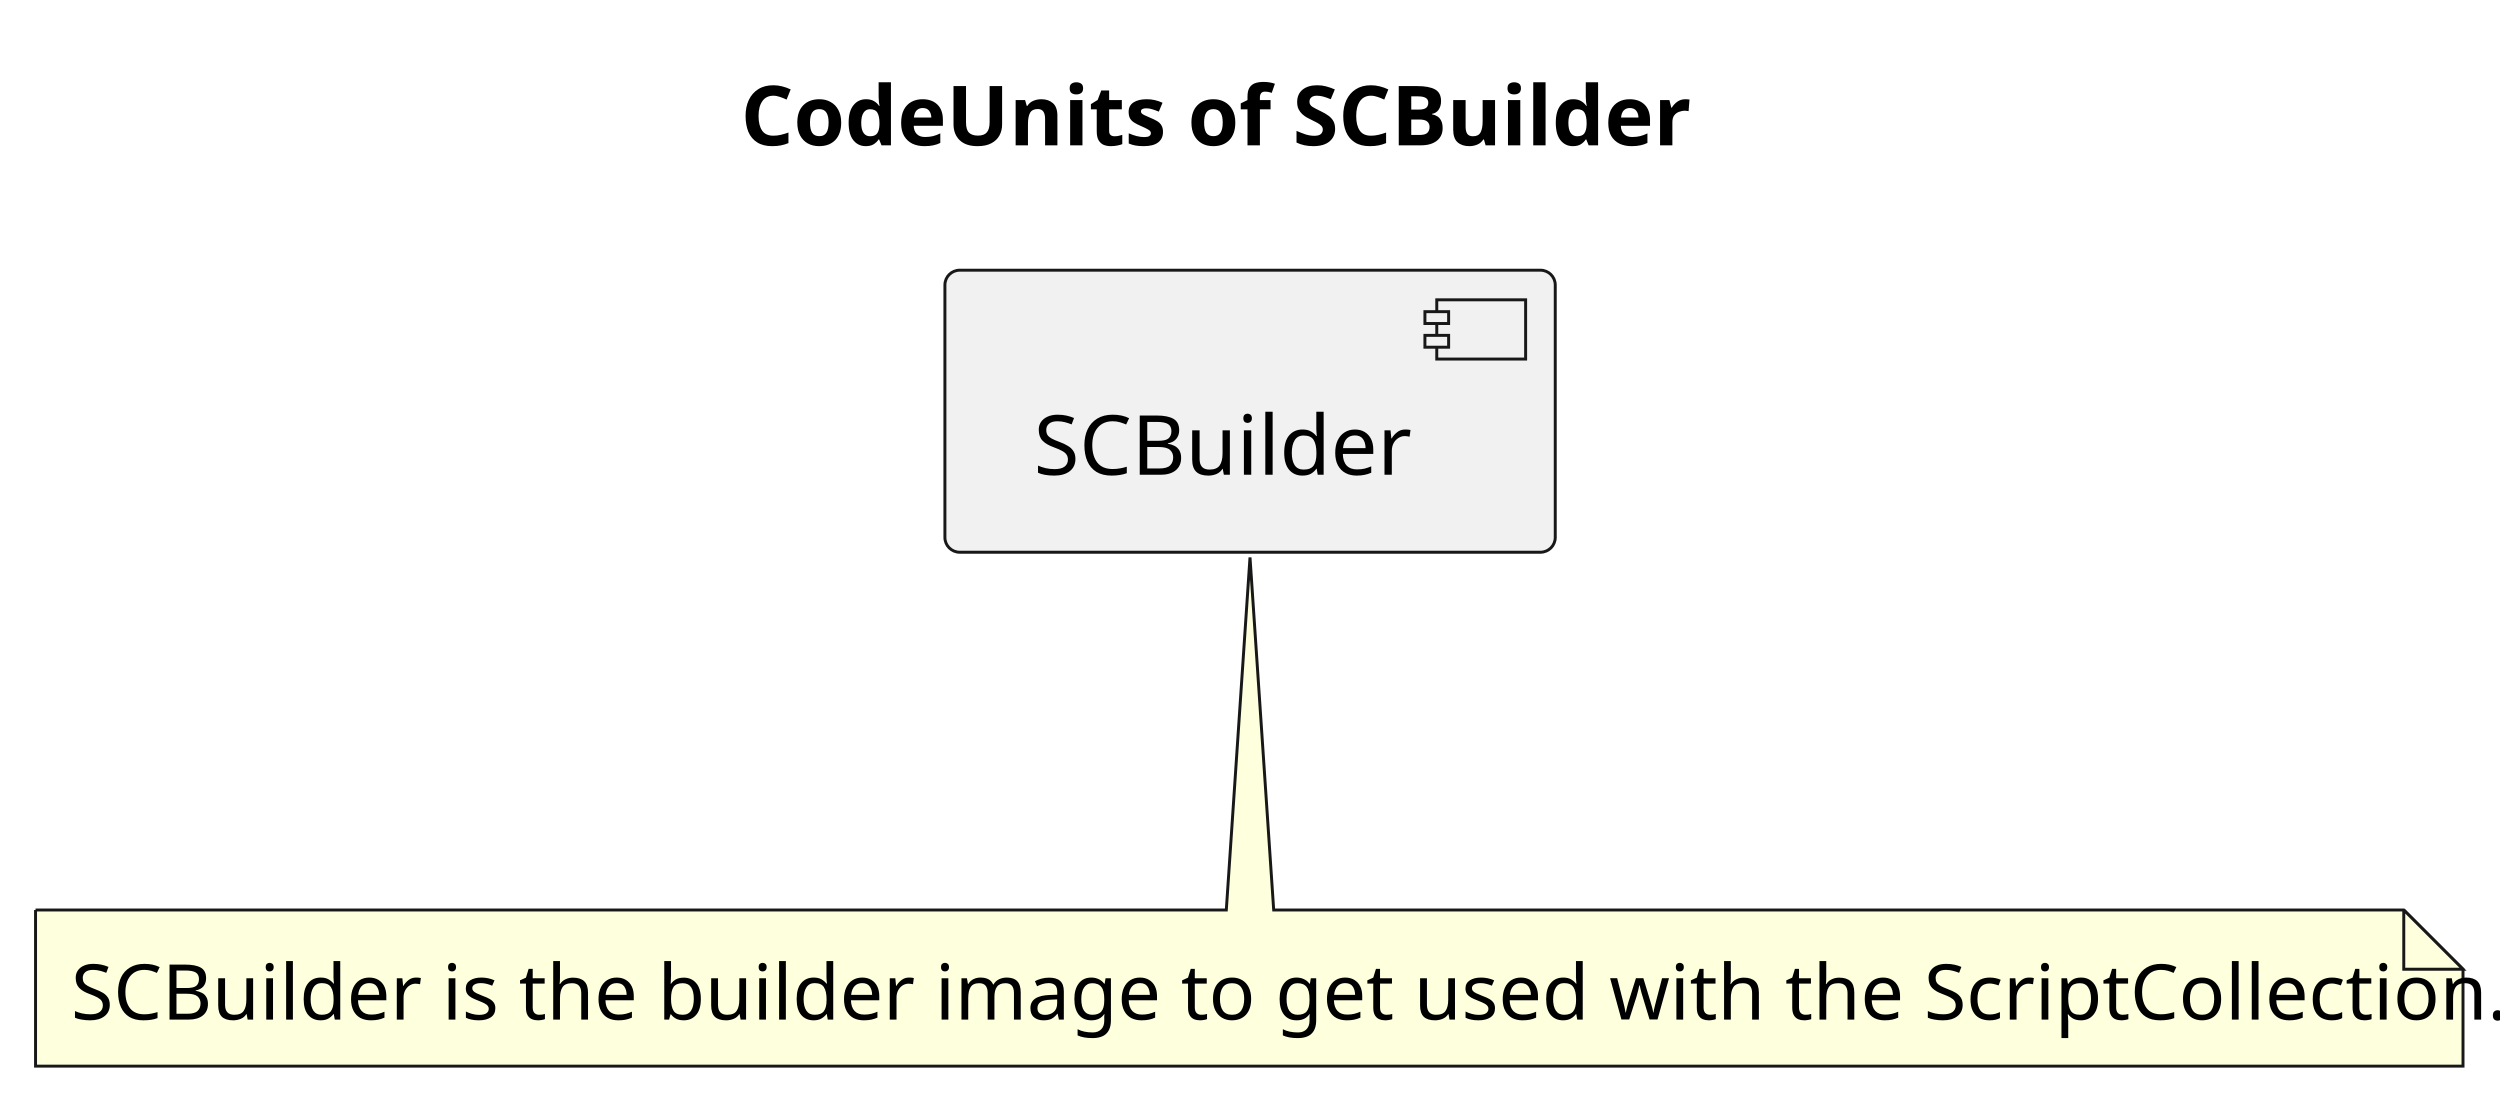
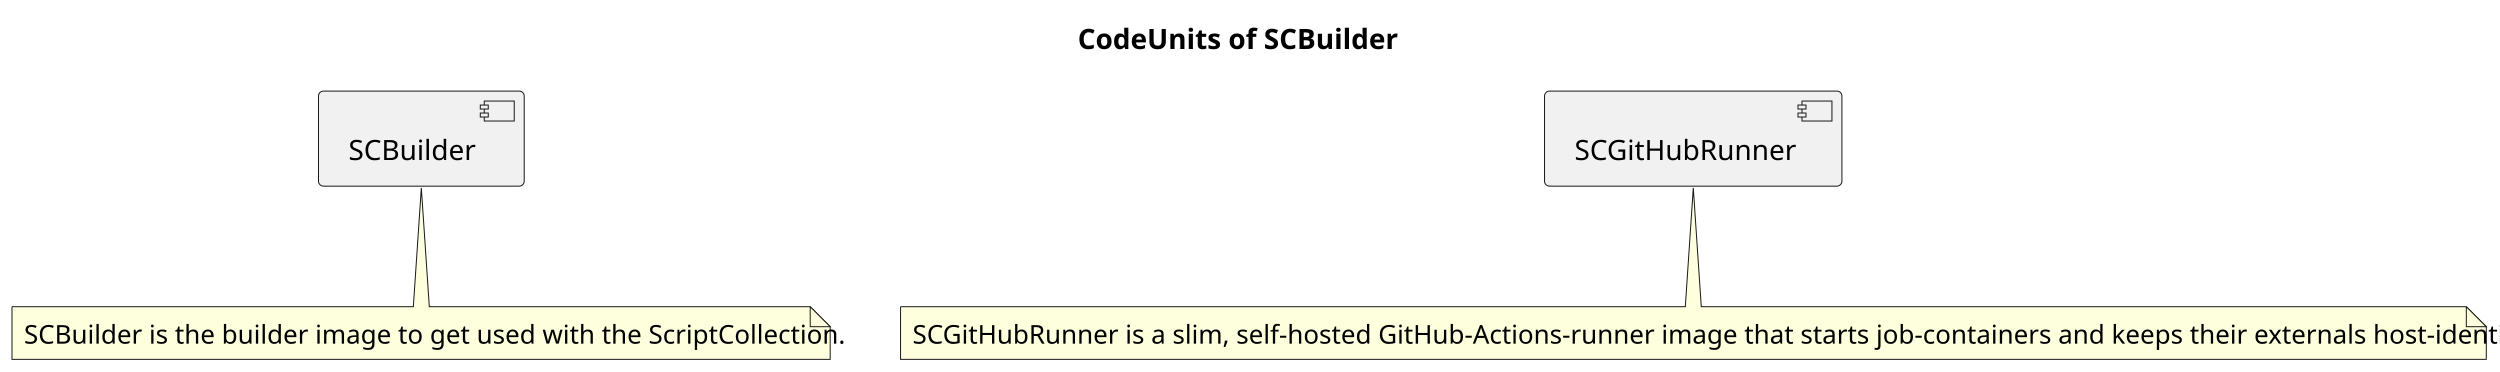
- <svg xmlns="http://www.w3.org/2000/svg" contentStyleType="text/css" data-diagram-type="DESCRIPTION" height="186px" preserveAspectRatio="none" style="width:422px;height:186px;background:#FFFFFF;" version="1.1" viewBox="0 0 422 186" width="422px" zoomAndPan="magnify">
+ <svg xmlns="http://www.w3.org/2000/svg" contentStyleType="text/css" data-diagram-type="DESCRIPTION" height="186px" preserveAspectRatio="none" style="width:1252px;height:186px;background:#FFFFFF;" version="1.1" viewBox="0 0 1252 186" width="1252px" zoomAndPan="magnify">
  <defs />
  <g>
    <g class="title" data-source-line="1">
-       <text fill="#000000" font-family="sans-serif" font-size="14" font-weight="bold" lengthAdjust="spacing" textLength="158.669" x="125.043" y="24.533">CodeUnits of SCBuilder</text>
+       <text fill="#000000" font-family="sans-serif" font-size="14" font-weight="bold" lengthAdjust="spacing" textLength="158.669" x="539.731" y="24.533">CodeUnits of SCBuilder</text>
    </g>
    <g class="entity" data-entity="SCBuilder" data-source-line="3" data-uid="ent0002" id="entity_SCBuilder">
      <rect fill="#F1F1F1" height="47.609" rx="2.5" ry="2.5" style="stroke:#181818;stroke-width:0.5;" width="103.027" x="159.5" y="45.609" />
      <rect fill="#F1F1F1" height="10" style="stroke:#181818;stroke-width:0.5;" width="15" x="242.527" y="50.609" />
      <rect fill="#F1F1F1" height="2" style="stroke:#181818;stroke-width:0.5;" width="4" x="240.527" y="52.609" />
      <rect fill="#F1F1F1" height="2" style="stroke:#181818;stroke-width:0.5;" width="4" x="240.527" y="56.609" />
      <text fill="#000000" font-family="sans-serif" font-size="14" lengthAdjust="spacing" textLength="63.027" x="174.5" y="80.143">SCBuilder</text>
    </g>
    <g class="entity" data-entity="SCBuilderNote" data-source-line="5" data-uid="ent0003" id="entity_SCBuilderNote">
      <path d="M6,153.609 L6,179.961 A0,0 0 0 0 6,179.961 L415.756,179.961 A0,0 0 0 0 415.756,179.961 L415.756,163.609 L405.756,153.609 L215,153.609 L211,94.089 L207,153.609 L6,153.609 A0,0 0 0 0 6,153.609" fill="#FEFFDD" style="stroke:#181818;stroke-width:0.5;" />
      <path d="M405.756,153.609 L405.756,163.609 L415.756,163.609 L405.756,153.609" fill="#FEFFDD" style="stroke:#181818;stroke-width:0.5;" />
      <text fill="#000000" font-family="sans-serif" font-size="13" lengthAdjust="spacing" textLength="388.756" x="12" y="172.105">SCBuilder is the builder image to get used with the ScriptCollection.</text>
    </g>
+     <g class="entity" data-entity="SCGitHubRunner" data-source-line="9" data-uid="ent0005" id="entity_SCGitHubRunner">
+       <rect fill="#F1F1F1" height="47.609" rx="2.5" ry="2.5" style="stroke:#181818;stroke-width:0.5;" width="148.938" x="773.5" y="45.609" />
+       <rect fill="#F1F1F1" height="10" style="stroke:#181818;stroke-width:0.5;" width="15" x="902.438" y="50.609" />
+       <rect fill="#F1F1F1" height="2" style="stroke:#181818;stroke-width:0.5;" width="4" x="900.438" y="52.609" />
+       <rect fill="#F1F1F1" height="2" style="stroke:#181818;stroke-width:0.5;" width="4" x="900.438" y="56.609" />
+       <text fill="#000000" font-family="sans-serif" font-size="14" lengthAdjust="spacing" textLength="108.938" x="788.5" y="80.143">SCGitHubRunner</text>
+     </g>
+     <g class="entity" data-entity="SCGitHubRunnerNote" data-source-line="11" data-uid="ent0006" id="entity_SCGitHubRunnerNote">
+       <path d="M451,153.609 L451,179.961 A0,0 0 0 0 451,179.961 L1245.132,179.961 A0,0 0 0 0 1245.132,179.961 L1245.132,163.609 L1235.132,153.609 L852,153.609 L848,94.089 L844,153.609 L451,153.609 A0,0 0 0 0 451,153.609" fill="#FEFFDD" style="stroke:#181818;stroke-width:0.5;" />
+       <path d="M1235.132,153.609 L1235.132,163.609 L1245.132,163.609 L1235.132,153.609" fill="#FEFFDD" style="stroke:#181818;stroke-width:0.5;" />
+       <text fill="#000000" font-family="sans-serif" font-size="13" lengthAdjust="spacing" textLength="773.132" x="457" y="172.105">SCGitHubRunner is a slim, self-hosted GitHub-Actions-runner image that starts job-containers and keeps their externals host-identical.</text>
+     </g>
  </g>
</svg>
